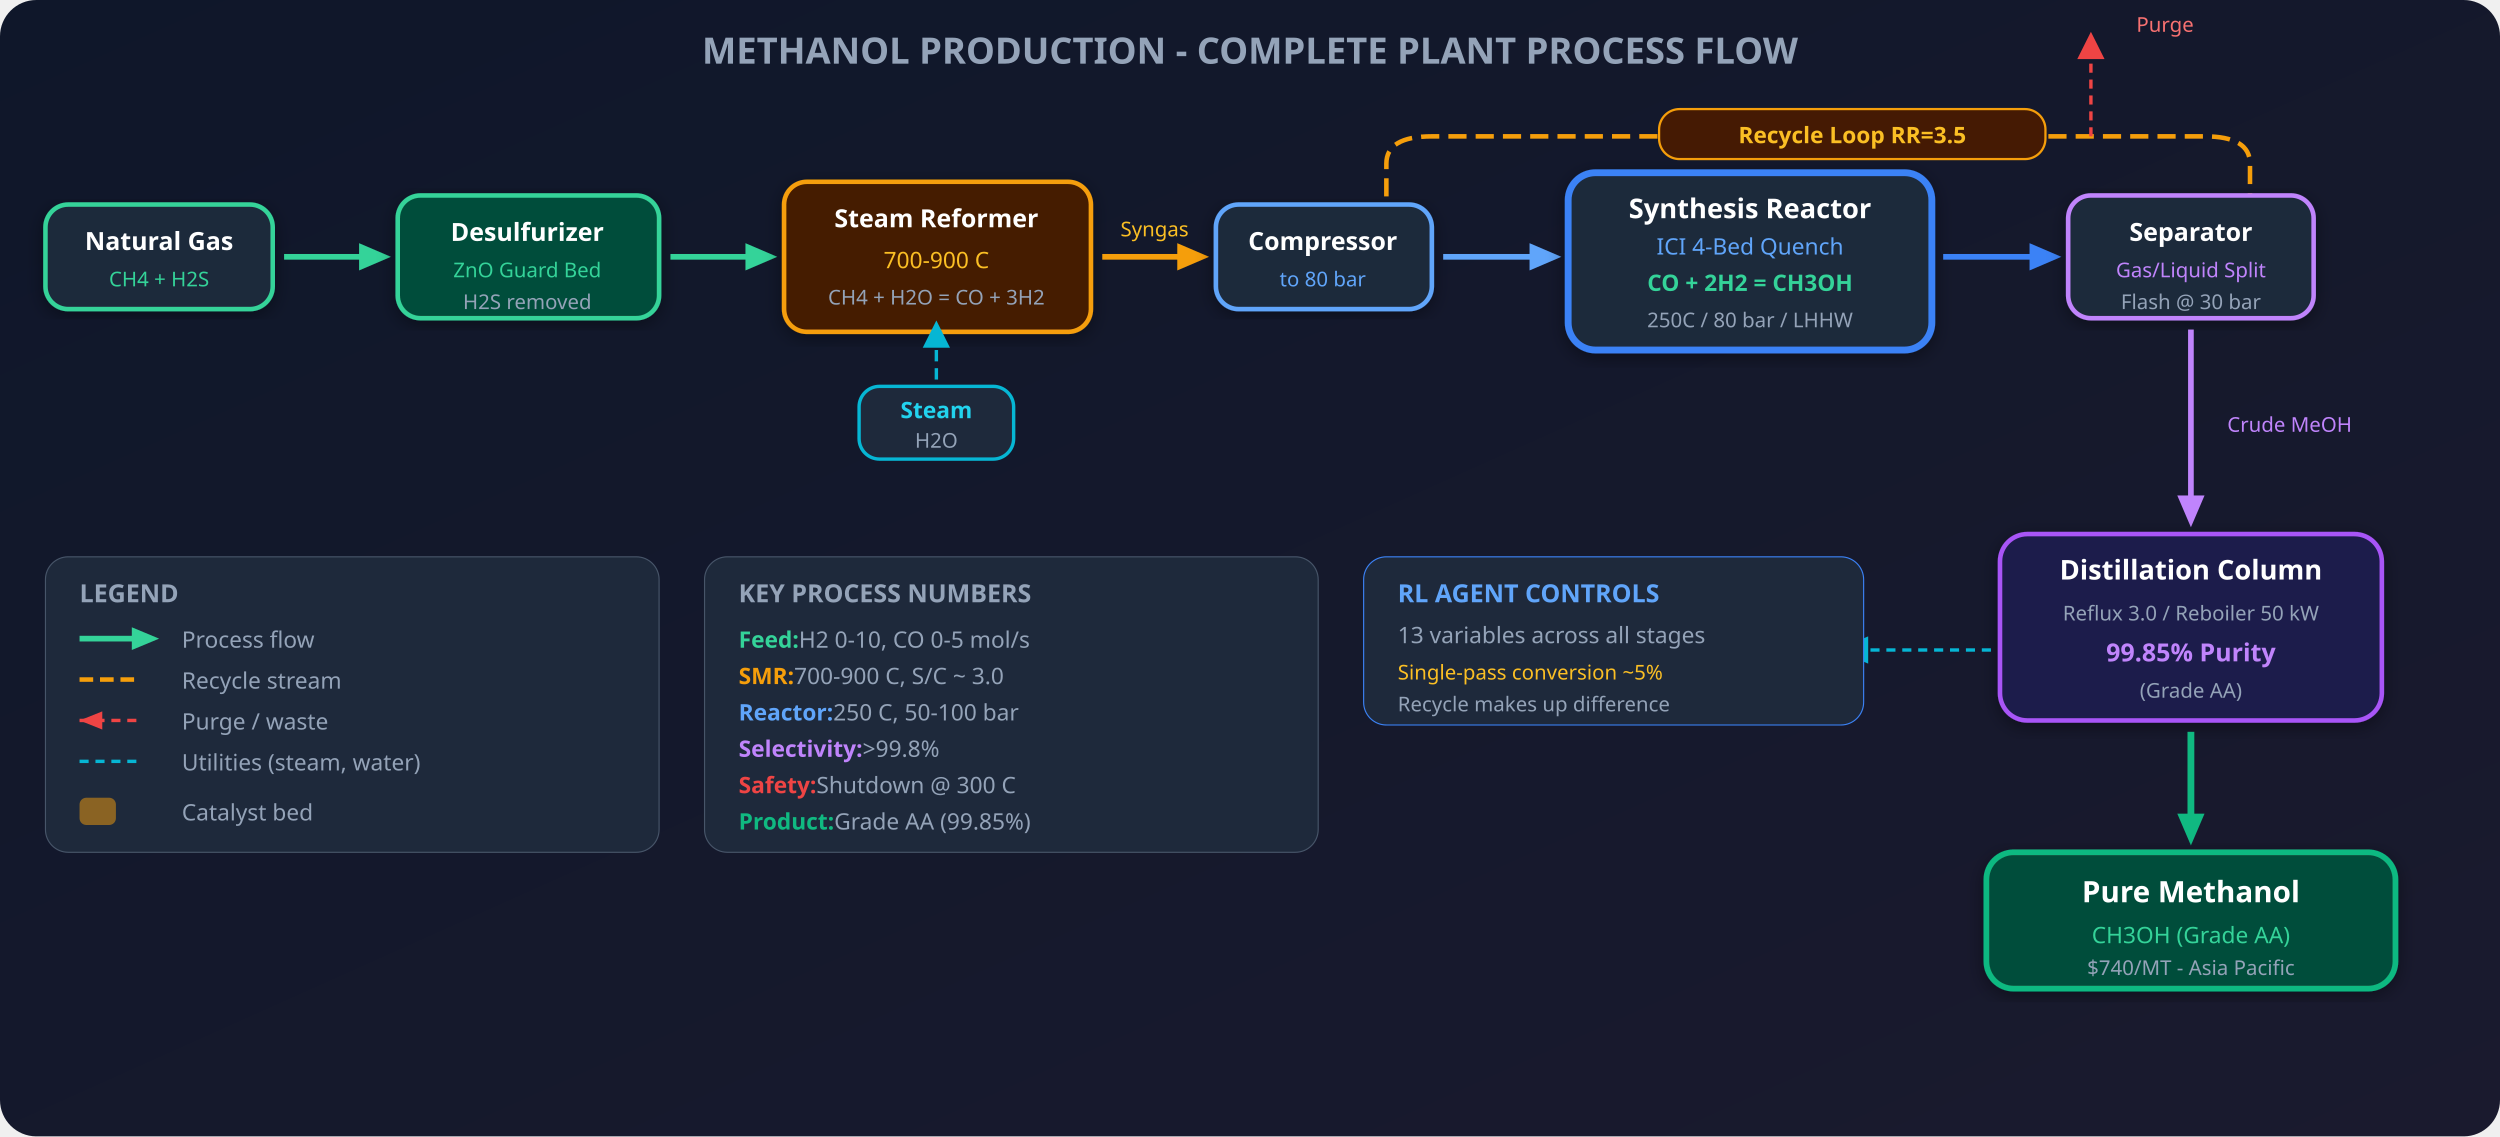
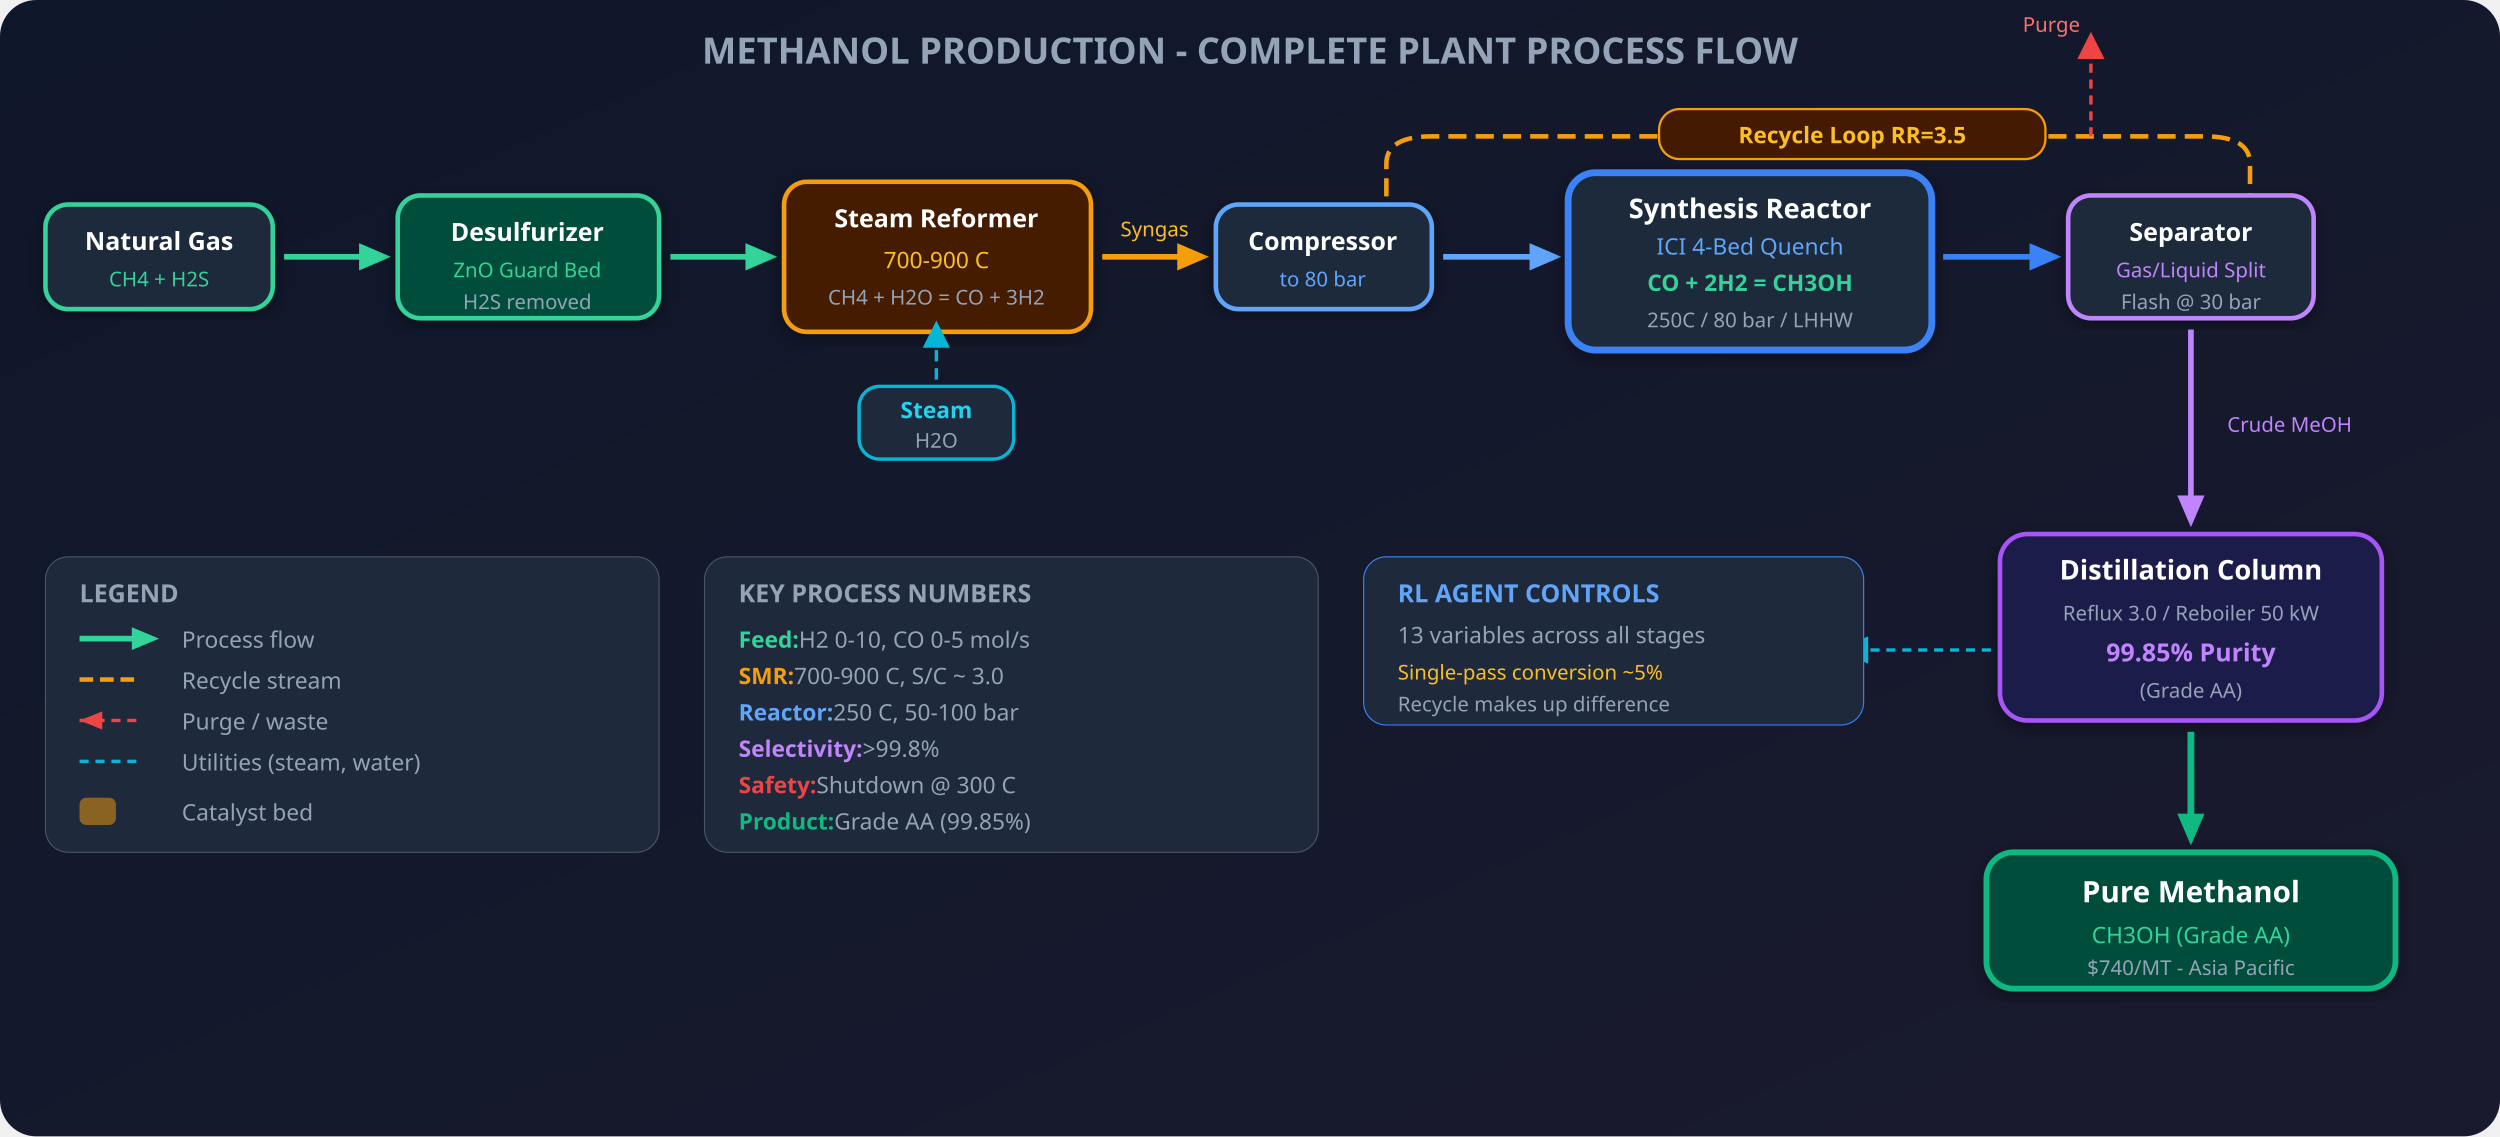
<svg xmlns="http://www.w3.org/2000/svg" viewBox="0 0 1100 500" width="1100" height="500">
  <defs>
    <linearGradient id="pfBg" x1="0%" y1="0%" x2="100%" y2="100%">
      <stop offset="0%" stop-color="#0f172a" />
      <stop offset="100%" stop-color="#1a1a2e" />
    </linearGradient>
    <filter id="pfSh">
      <feDropShadow dx="0" dy="2" stdDeviation="4" flood-opacity="0.4" />
    </filter>
  </defs>
  <rect width="1100" height="500" fill="url(#pfBg)" rx="16" />
  <text x="550" y="28" font-family="sans-serif" font-size="16" fill="#94a3b8" text-anchor="middle" font-weight="700">METHANOL PRODUCTION - COMPLETE PLANT PROCESS FLOW</text>
  <path d="M 990,105 L 990,72 Q 990,60 970,60 L 630,60 Q 610,60 610,72 L 610,105" fill="none" stroke="#f59e0b" stroke-width="2" stroke-dasharray="8,4" />
  <polygon points="604,103 610,115 616,103" fill="#f59e0b" />
  <rect x="730" y="48" width="170" height="22" rx="9" fill="#451a03" stroke="#f59e0b" stroke-width="1" />
  <text x="815" y="63" font-family="sans-serif" font-size="10" fill="#fbbf24" text-anchor="middle" font-weight="600">Recycle Loop RR=3.5</text>
  <line x1="920" y1="60" x2="920" y2="22" stroke="#ef4444" stroke-width="1.5" stroke-dasharray="4,3" />
  <polygon points="914,26 920,14 926,26" fill="#ef4444" />
-   <text x="940" y="14" font-family="sans-serif" font-size="9" fill="#f87171">Purge</text>
+   <text x="890" y="14" font-family="sans-serif" font-size="9" fill="#f87171">Purge</text>
  <g transform="translate(20, 90)">
    <rect width="100" height="46" rx="10" fill="#1e293b" stroke="#34d399" stroke-width="2" filter="url(#pfSh)" />
    <text x="50" y="20" font-family="sans-serif" font-size="11" fill="white" text-anchor="middle" font-weight="700">Natural Gas</text>
    <text x="50" y="36" font-family="sans-serif" font-size="9" fill="#34d399" text-anchor="middle">CH4 + H2S</text>
  </g>
  <line x1="125" y1="113" x2="160" y2="113" stroke="#34d399" stroke-width="2.5" />
  <polygon points="158,107 172,113 158,119" fill="#34d399" />
  <g transform="translate(175, 86)">
    <rect width="115" height="54" rx="10" fill="#064e3b" stroke="#34d399" stroke-width="2" filter="url(#pfSh)" />
    <text x="57" y="20" font-family="sans-serif" font-size="11" fill="white" text-anchor="middle" font-weight="700">Desulfurizer</text>
    <text x="57" y="36" font-family="sans-serif" font-size="9" fill="#34d399" text-anchor="middle">ZnO Guard Bed</text>
    <text x="57" y="50" font-family="sans-serif" font-size="9" fill="#94a3b8" text-anchor="middle">H2S removed</text>
  </g>
  <line x1="295" y1="113" x2="330" y2="113" stroke="#34d399" stroke-width="2.5" />
  <polygon points="328,107 342,113 328,119" fill="#34d399" />
  <g transform="translate(345, 80)">
    <rect width="135" height="66" rx="10" fill="#451a03" stroke="#f59e0b" stroke-width="2" filter="url(#pfSh)" />
    <text x="67" y="20" font-family="sans-serif" font-size="11" fill="white" text-anchor="middle" font-weight="700">Steam Reformer</text>
    <text x="67" y="38" font-family="sans-serif" font-size="10" fill="#fbbf24" text-anchor="middle">700-900 C</text>
    <text x="67" y="54" font-family="sans-serif" font-size="9" fill="#94a3b8" text-anchor="middle">CH4 + H2O = CO + 3H2</text>
  </g>
  <g transform="translate(378, 170)">
    <rect width="68" height="32" rx="9" fill="#1e293b" stroke="#06b6d4" stroke-width="1.5" />
    <text x="34" y="14" font-family="sans-serif" font-size="10" fill="#22d3ee" text-anchor="middle" font-weight="600">Steam</text>
    <text x="34" y="27" font-family="sans-serif" font-size="9" fill="#94a3b8" text-anchor="middle">H2O</text>
  </g>
  <line x1="412" y1="167" x2="412" y2="150" stroke="#06b6d4" stroke-width="1.5" stroke-dasharray="5,3" />
  <polygon points="406,153 412,141 418,153" fill="#06b6d4" />
  <line x1="485" y1="113" x2="520" y2="113" stroke="#f59e0b" stroke-width="2.5" />
  <polygon points="518,107 532,113 518,119" fill="#f59e0b" />
  <text x="508" y="104" font-family="sans-serif" font-size="9" fill="#fbbf24" text-anchor="middle">Syngas</text>
  <g transform="translate(535, 90)">
    <rect width="95" height="46" rx="10" fill="#1e293b" stroke="#60a5fa" stroke-width="2" filter="url(#pfSh)" />
    <text x="47" y="20" font-family="sans-serif" font-size="11" fill="white" text-anchor="middle" font-weight="700">Compressor</text>
    <text x="47" y="36" font-family="sans-serif" font-size="9" fill="#60a5fa" text-anchor="middle">to 80 bar</text>
  </g>
  <line x1="635" y1="113" x2="675" y2="113" stroke="#60a5fa" stroke-width="2.5" />
  <polygon points="673,107 687,113 673,119" fill="#60a5fa" />
  <g transform="translate(690, 76)">
    <rect width="160" height="78" rx="12" fill="#1e293b" stroke="#3b82f6" stroke-width="3" filter="url(#pfSh)" />
    <text x="80" y="20" font-family="sans-serif" font-size="12" fill="white" text-anchor="middle" font-weight="700">Synthesis Reactor</text>
    <text x="80" y="36" font-family="sans-serif" font-size="10" fill="#60a5fa" text-anchor="middle">ICI 4-Bed Quench</text>
    <text x="80" y="52" font-family="sans-serif" font-size="10" fill="#34d399" text-anchor="middle" font-weight="600">CO + 2H2 = CH3OH</text>
    <text x="80" y="68" font-family="sans-serif" font-size="9" fill="#94a3b8" text-anchor="middle">250C / 80 bar / LHHW</text>
  </g>
  <line x1="855" y1="113" x2="895" y2="113" stroke="#3b82f6" stroke-width="2.5" />
  <polygon points="893,107 907,113 893,119" fill="#3b82f6" />
  <g transform="translate(910, 86)">
    <rect width="108" height="54" rx="10" fill="#1e293b" stroke="#c084fc" stroke-width="2" filter="url(#pfSh)" />
    <text x="54" y="20" font-family="sans-serif" font-size="11" fill="white" text-anchor="middle" font-weight="700">Separator</text>
    <text x="54" y="36" font-family="sans-serif" font-size="9" fill="#c084fc" text-anchor="middle">Gas/Liquid Split</text>
    <text x="54" y="50" font-family="sans-serif" font-size="9" fill="#94a3b8" text-anchor="middle">Flash @ 30 bar</text>
  </g>
  <line x1="964" y1="145" x2="964" y2="220" stroke="#c084fc" stroke-width="2.5" />
  <polygon points="958,218 964,232 970,218" fill="#c084fc" />
  <text x="980" y="190" font-family="sans-serif" font-size="9" fill="#c084fc">Crude MeOH</text>
  <g transform="translate(880, 235)">
    <rect width="168" height="82" rx="12" fill="#1e1b4b" stroke="#a855f7" stroke-width="2" filter="url(#pfSh)" />
    <text x="84" y="20" font-family="sans-serif" font-size="12" fill="white" text-anchor="middle" font-weight="700">Distillation Column</text>
    <text x="84" y="38" font-family="sans-serif" font-size="9" fill="#94a3b8" text-anchor="middle">Reflux 3.0 / Reboiler 50 kW</text>
    <text x="84" y="56" font-family="sans-serif" font-size="11" fill="#c084fc" text-anchor="middle" font-weight="600">99.85% Purity</text>
    <text x="84" y="72" font-family="sans-serif" font-size="9" fill="#94a3b8" text-anchor="middle">(Grade AA)</text>
  </g>
  <line x1="876" y1="286" x2="820" y2="286" stroke="#06b6d4" stroke-width="1.5" stroke-dasharray="4,3" />
  <polygon points="822,280 808,286 822,292" fill="#06b6d4" />
  <g transform="translate(738, 270)">
    <rect width="68" height="32" rx="9" fill="#1e293b" stroke="#06b6d4" stroke-width="1" />
    <text x="34" y="21" font-family="sans-serif" font-size="10" fill="#22d3ee" text-anchor="middle">Water</text>
  </g>
  <line x1="964" y1="322" x2="964" y2="360" stroke="#10b981" stroke-width="3" />
  <polygon points="958,358 964,372 970,358" fill="#10b981" />
  <g transform="translate(874, 375)">
    <rect width="180" height="60" rx="12" fill="#064e3b" stroke="#10b981" stroke-width="2.5" filter="url(#pfSh)" />
    <text x="90" y="22" font-family="sans-serif" font-size="13" fill="white" text-anchor="middle" font-weight="700">Pure Methanol</text>
    <text x="90" y="40" font-family="sans-serif" font-size="10" fill="#34d399" text-anchor="middle">CH3OH (Grade AA)</text>
    <text x="90" y="54" font-family="sans-serif" font-size="9" fill="#94a3b8" text-anchor="middle">$740/MT - Asia Pacific</text>
  </g>
  <g transform="translate(20, 245)">
    <rect width="270" height="130" rx="10" fill="#1e293b" stroke="#475569" stroke-width="0.5" />
    <text x="15" y="20" font-family="sans-serif" font-size="11" fill="#94a3b8" font-weight="700">LEGEND</text>
    <line x1="15" y1="36" x2="40" y2="36" stroke="#34d399" stroke-width="2.5" />
    <polygon points="38,31 50,36 38,41" fill="#34d399" />
    <text x="60" y="40" font-family="sans-serif" font-size="10" fill="#94a3b8">Process flow</text>
    <line x1="15" y1="54" x2="40" y2="54" stroke="#f59e0b" stroke-width="2" stroke-dasharray="6,3" />
    <text x="60" y="58" font-family="sans-serif" font-size="10" fill="#94a3b8">Recycle stream</text>
    <line x1="15" y1="72" x2="40" y2="72" stroke="#ef4444" stroke-width="1.5" stroke-dasharray="4,3" />
    <polygon points="25,68 15,72 25,76" fill="#ef4444" />
    <text x="60" y="76" font-family="sans-serif" font-size="10" fill="#94a3b8">Purge / waste</text>
    <line x1="15" y1="90" x2="40" y2="90" stroke="#06b6d4" stroke-width="1.5" stroke-dasharray="4,3" />
    <text x="60" y="94" font-family="sans-serif" font-size="10" fill="#94a3b8">Utilities (steam, water)</text>
    <rect x="15" y="106" width="16" height="12" rx="3" fill="#f59e0b" opacity="0.5" />
    <text x="60" y="116" font-family="sans-serif" font-size="10" fill="#94a3b8">Catalyst bed</text>
  </g>
  <g transform="translate(310, 245)">
    <rect width="270" height="130" rx="10" fill="#1e293b" stroke="#475569" stroke-width="0.5" />
    <text x="15" y="20" font-family="sans-serif" font-size="11" fill="#94a3b8" font-weight="700">KEY PROCESS NUMBERS</text>
    <g font-family="sans-serif" font-size="10" fill="#94a3b8">
      <text x="15" y="40">
        <tspan fill="#34d399" font-weight="600">Feed: </tspan>H2 0-10, CO 0-5 mol/s</text>
      <text x="15" y="56">
        <tspan fill="#f59e0b" font-weight="600">SMR: </tspan>700-900 C, S/C ~ 3.0</text>
      <text x="15" y="72">
        <tspan fill="#60a5fa" font-weight="600">Reactor: </tspan>250 C, 50-100 bar</text>
      <text x="15" y="88">
        <tspan fill="#c084fc" font-weight="600">Selectivity: </tspan>&gt;99.8%</text>
      <text x="15" y="104">
        <tspan fill="#ef4444" font-weight="600">Safety: </tspan>Shutdown @ 300 C</text>
      <text x="15" y="120">
        <tspan fill="#10b981" font-weight="600">Product: </tspan>Grade AA (99.85%)</text>
    </g>
  </g>
  <g transform="translate(600, 245)">
    <rect width="220" height="74" rx="10" fill="#1e293b" stroke="#3b82f6" stroke-width="0.5" />
    <text x="15" y="20" font-family="sans-serif" font-size="11" fill="#60a5fa" font-weight="700">RL AGENT CONTROLS</text>
    <text x="15" y="38" font-family="sans-serif" font-size="10" fill="#94a3b8">13 variables across all stages</text>
    <text x="15" y="54" font-family="sans-serif" font-size="9" fill="#fbbf24">Single-pass conversion ~5%</text>
    <text x="15" y="68" font-family="sans-serif" font-size="9" fill="#94a3b8">Recycle makes up difference</text>
  </g>
</svg>
